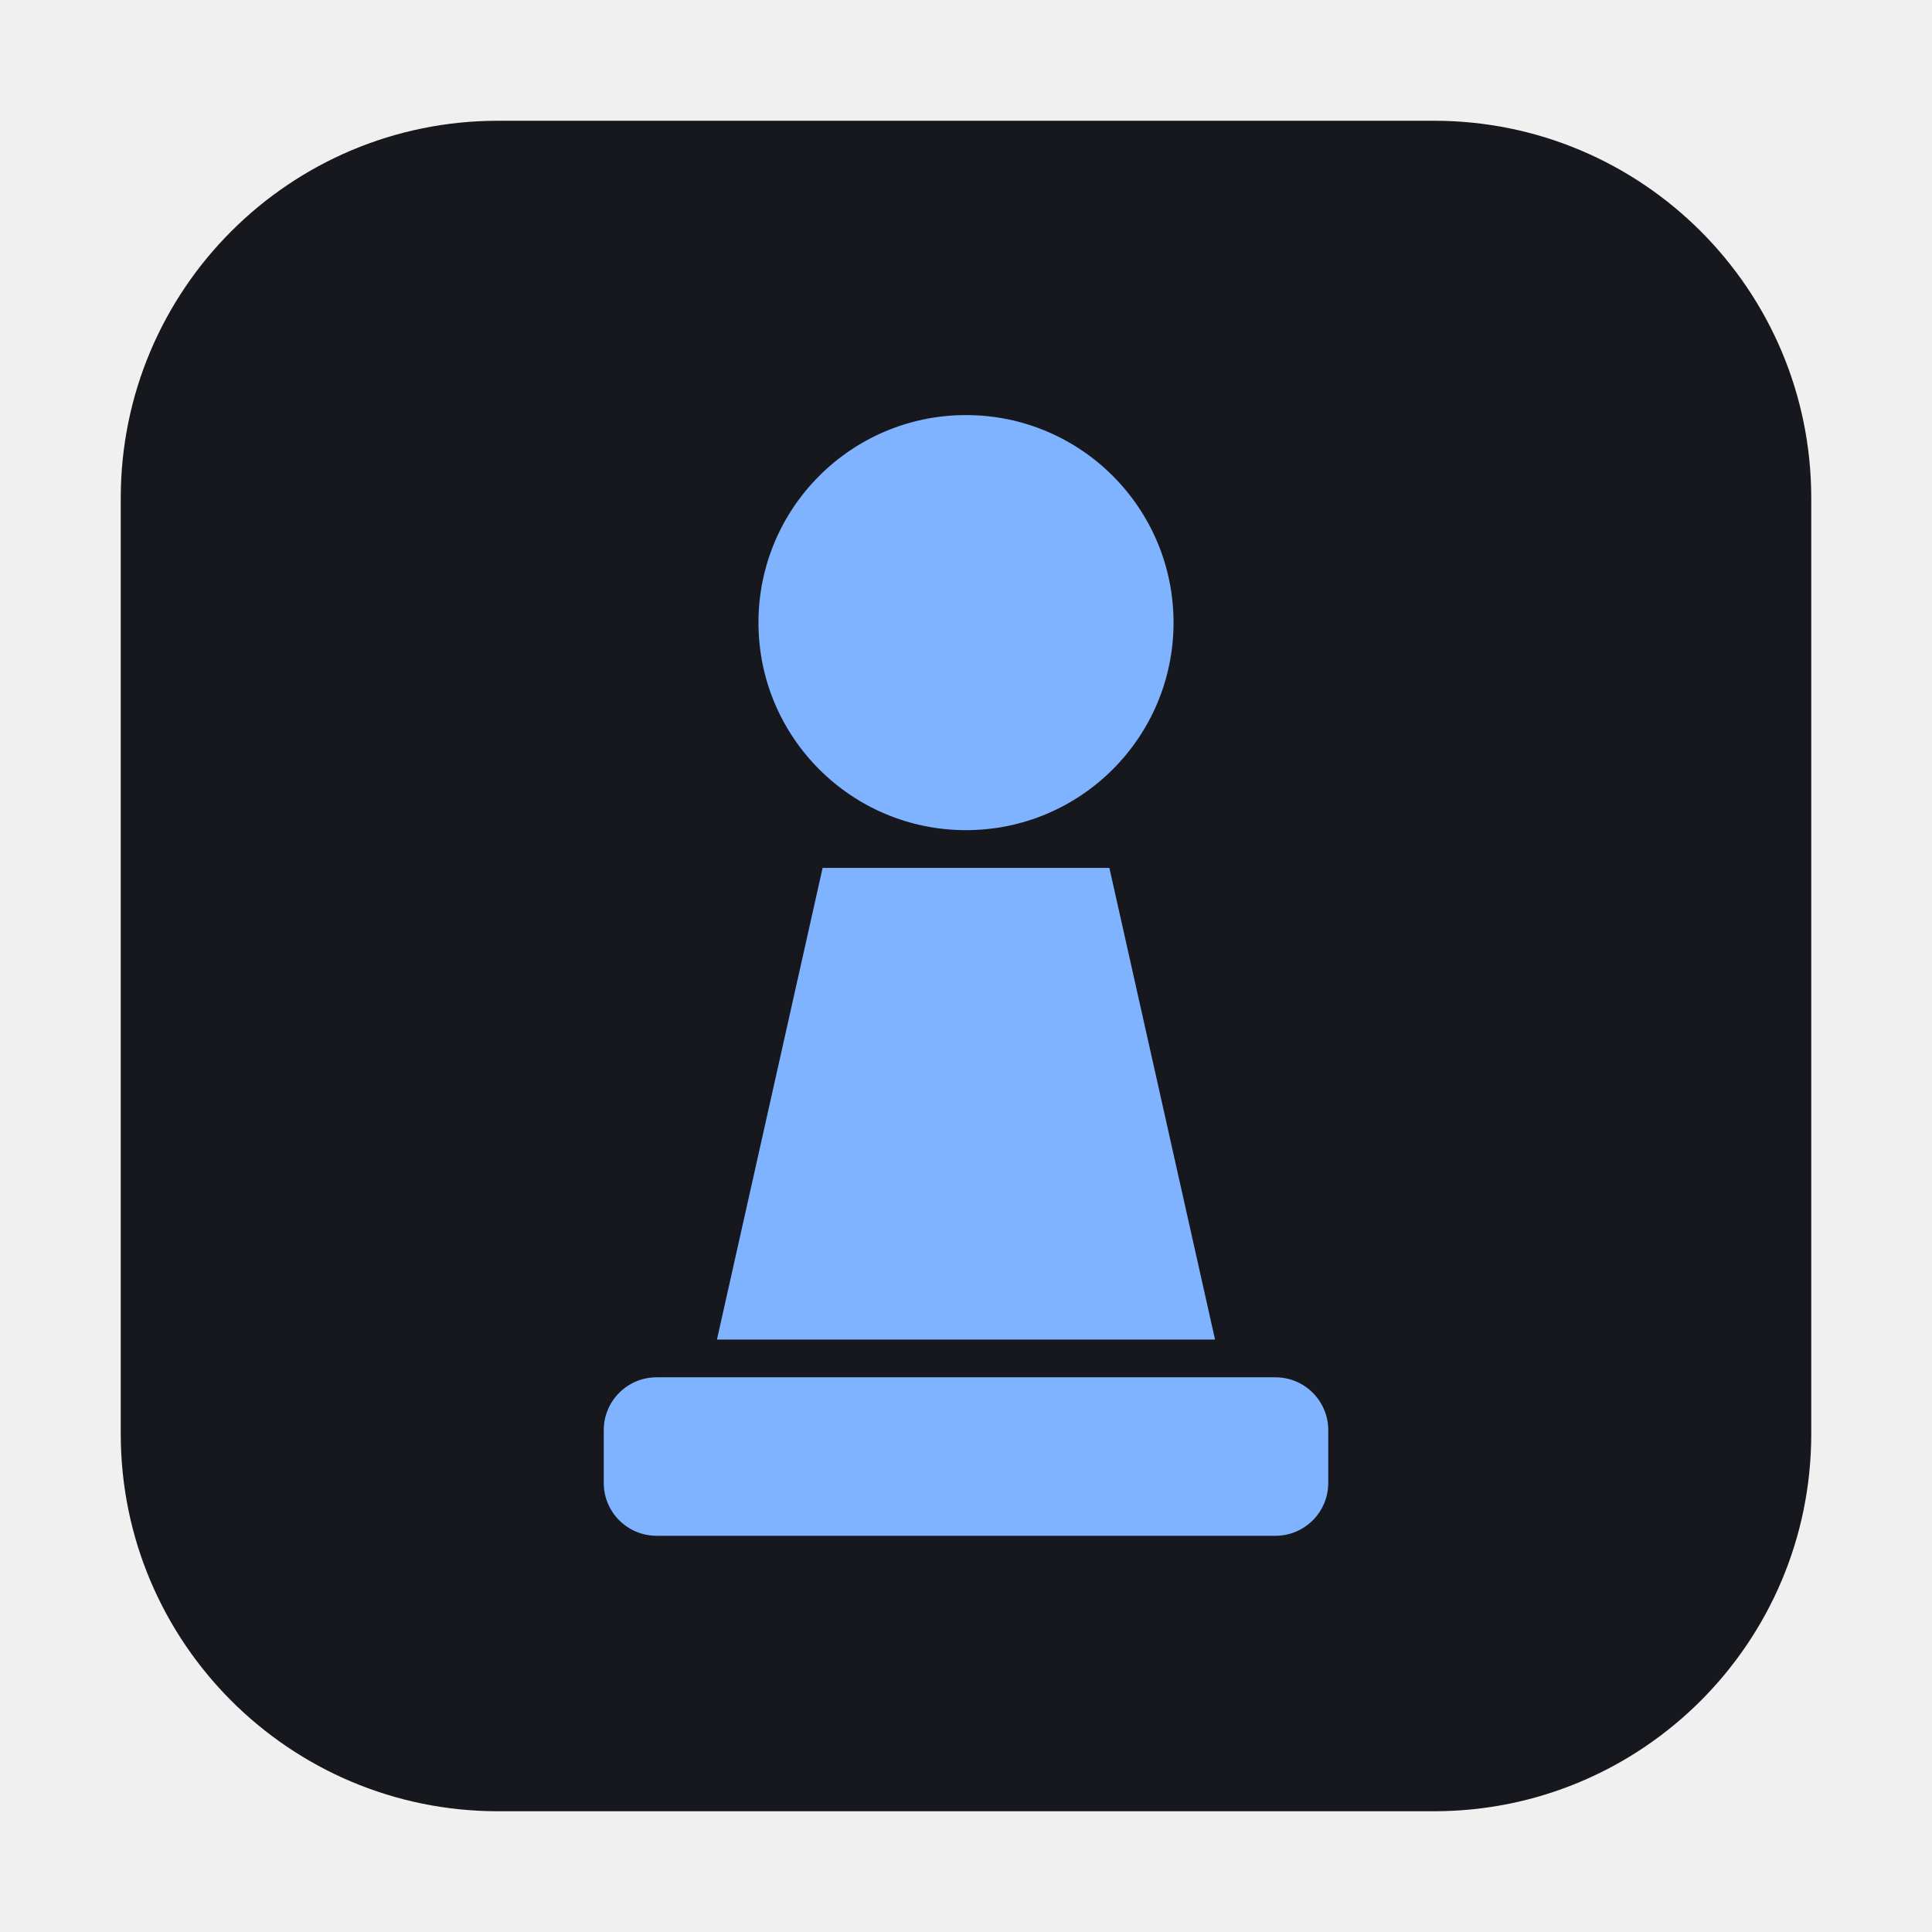
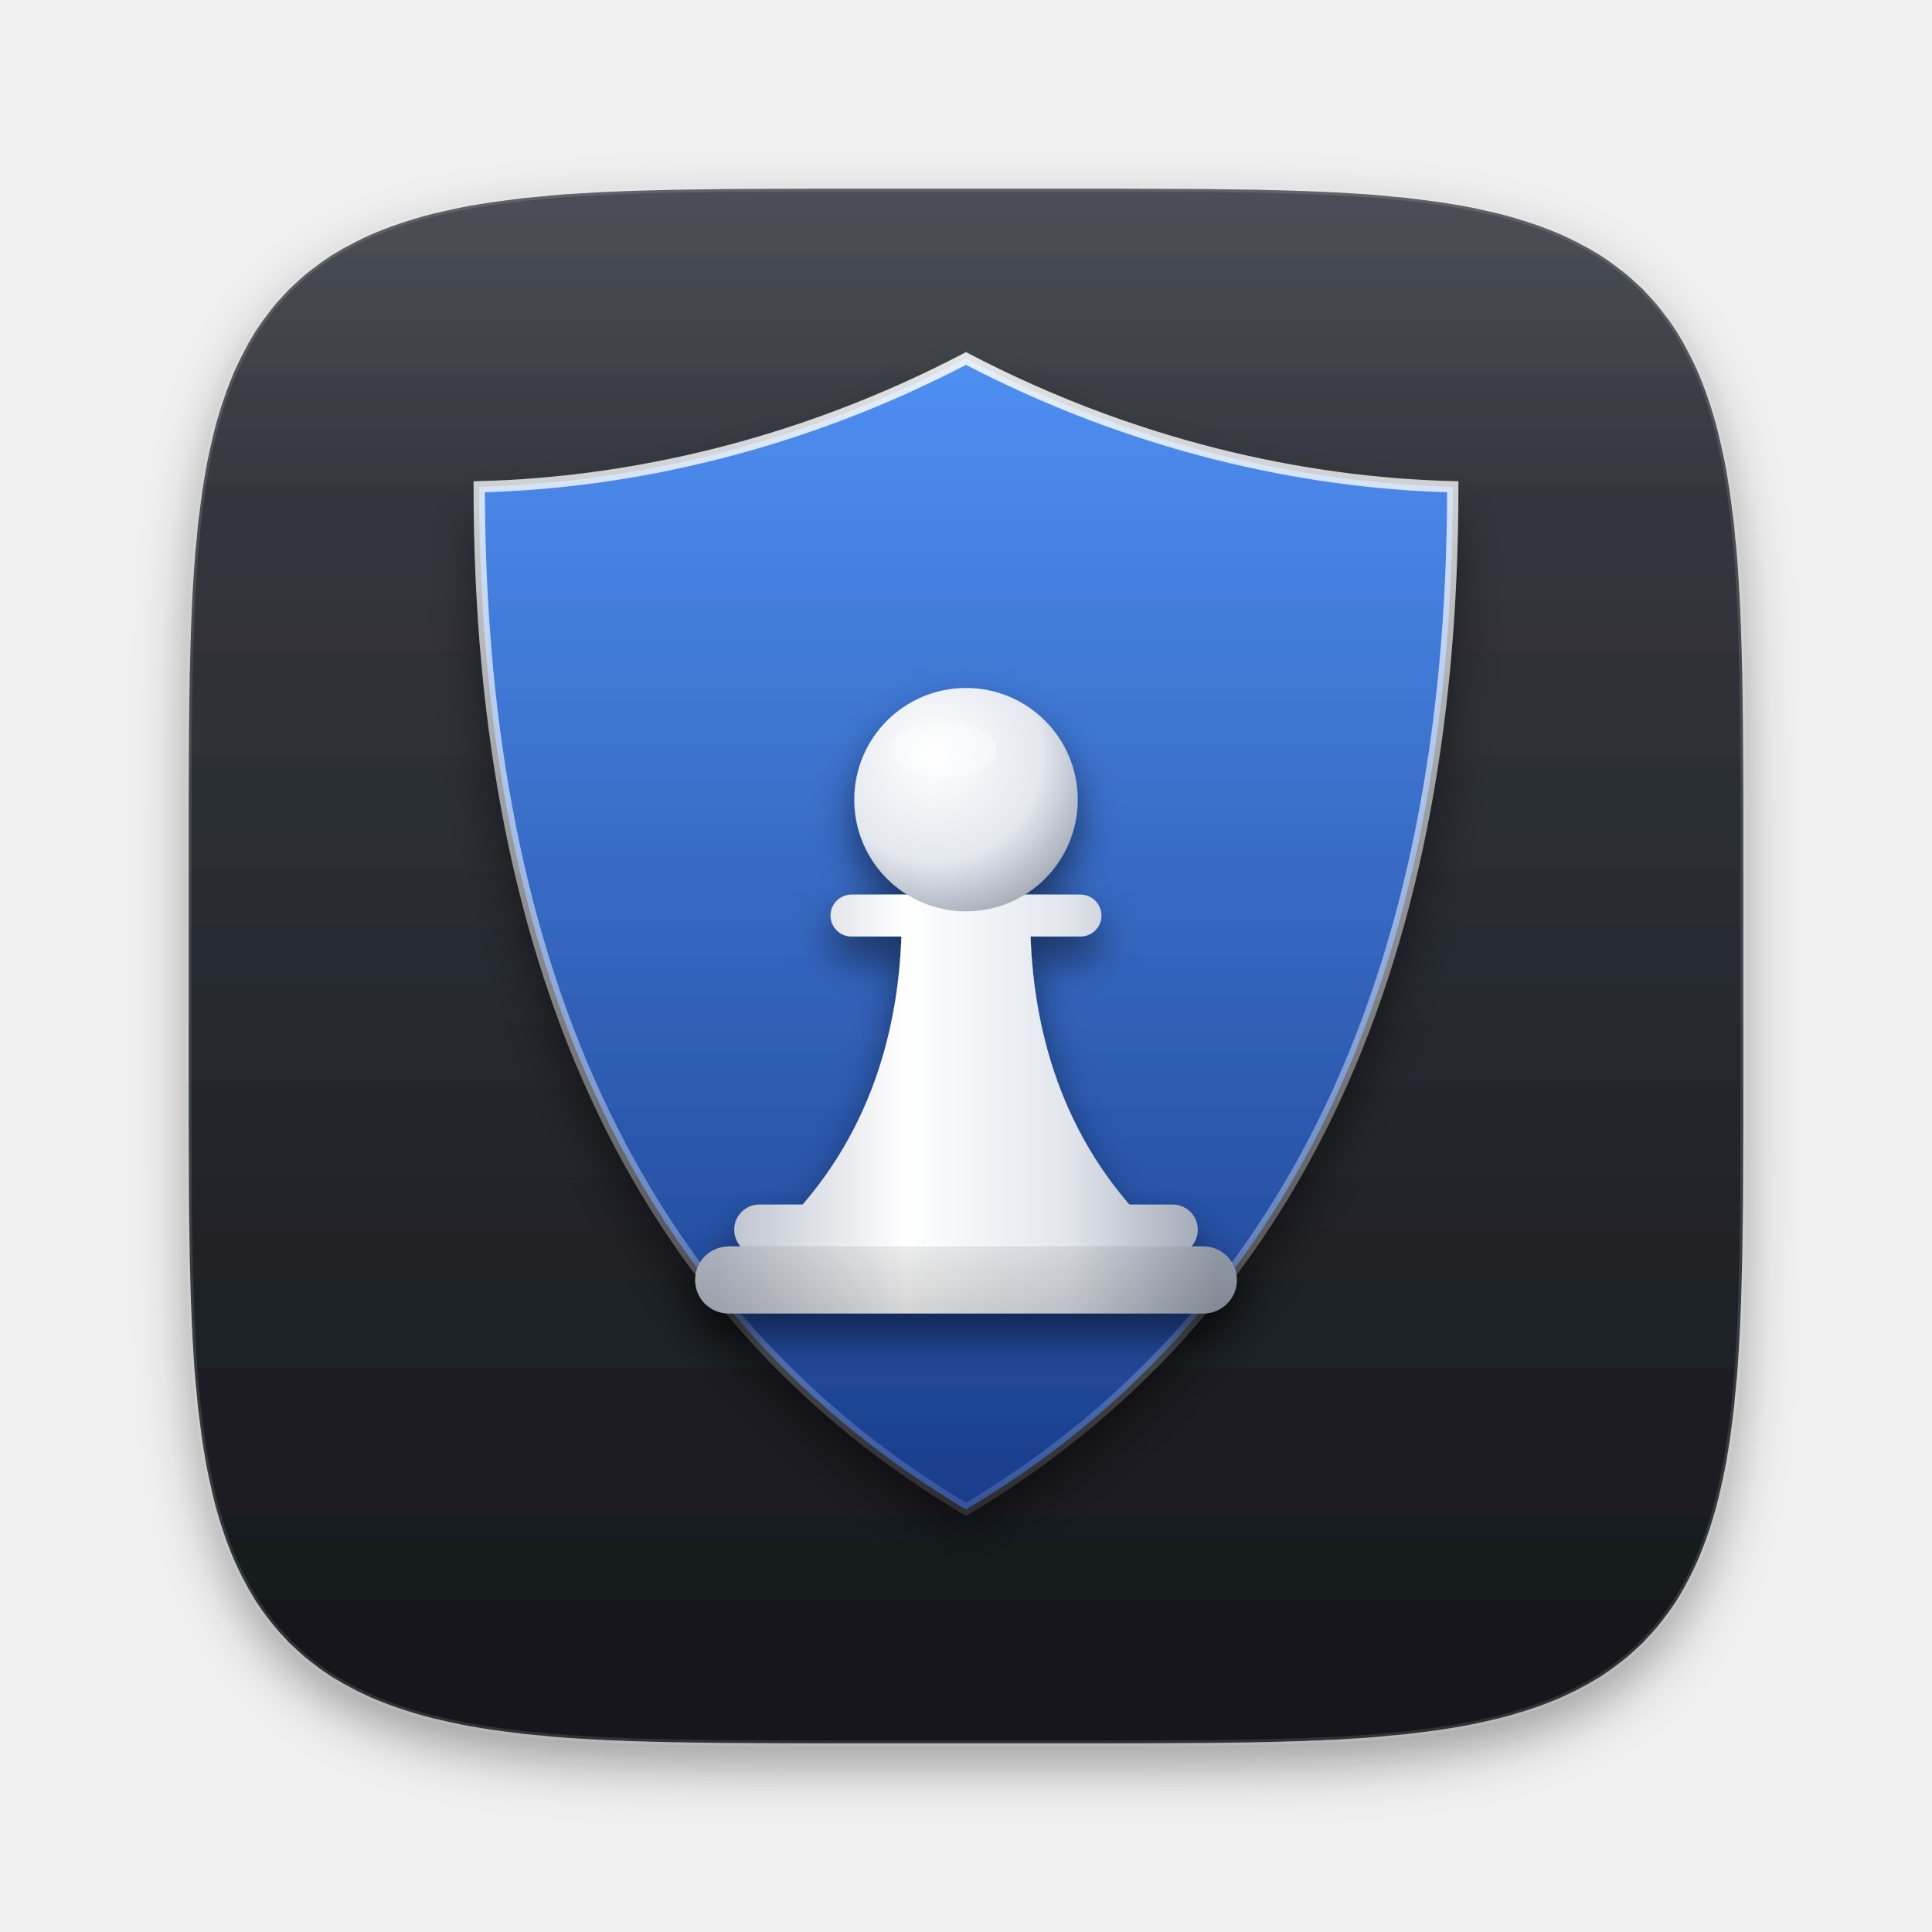
<svg xmlns="http://www.w3.org/2000/svg" viewBox="0 0 1024 1024" width="1024" height="1024">
-   <rect x="64" y="64" width="896" height="896" rx="200" fill="#16181d" />
-   <g fill="#7fb2ff">
-     <circle cx="512" cy="330" r="110" />
-     <path d="M436 460 h152 l56 250 h-264 z" />
-     <rect x="320" y="730" width="384" height="84" rx="28" />
+   <defs>
+     <clipPath id="clip">
+       <path d="M924.0,512.0 L924.0,593.6 L923.9,619.7 L923.8,638.6 L923.6,654.0 L923.4,667.2 L923.1,679.0 L922.8,689.5 L922.4,699.2 L922.0,708.2 L921.5,716.5 L921.0,724.4 L920.4,731.8 L919.7,738.8 L919.1,745.5 L918.3,751.9 L917.5,758.1 L916.7,763.9 L915.8,769.6 L914.9,775.0 L913.9,780.2 L912.8,785.3 L911.7,790.2 L910.6,794.9 L909.4,799.5 L908.1,803.9 L906.8,808.2 L905.4,812.4 L904.0,816.5 L902.5,820.4 L901.0,824.2 L899.4,828.0 L897.7,831.6 L896.0,835.1 L894.2,838.5 L892.4,841.9 L890.5,845.1 L888.6,848.3 L886.6,851.3 L884.5,854.3 L882.3,857.2 L880.1,860.1 L877.9,862.8 L875.5,865.5 L873.1,868.1 L870.7,870.7 L868.1,873.1 L865.5,875.5 L862.8,877.9 L860.1,880.1 L857.2,882.3 L854.3,884.5 L851.3,886.6 L848.3,888.6 L845.1,890.5 L841.9,892.4 L838.5,894.2 L835.1,896.0 L831.6,897.7 L828.0,899.4 L824.2,901.0 L820.4,902.5 L816.5,904.0 L812.4,905.4 L808.2,906.8 L803.9,908.1 L799.5,909.4 L794.9,910.6 L790.2,911.7 L785.3,912.8 L780.2,913.9 L775.0,914.9 L769.6,915.8 L763.9,916.7 L758.1,917.5 L751.9,918.3 L745.5,919.1 L738.8,919.7 L731.8,920.4 L724.4,921.0 L716.5,921.5 L708.2,922.0 L699.2,922.4 L689.5,922.8 L679.0,923.1 L667.2,923.4 L654.0,923.6 L638.6,923.8 L619.7,923.9 L593.6,924.0 L512.0,924.0 L430.4,924.0 L404.3,923.9 L385.4,923.8 L370.0,923.6 L356.8,923.4 L345.0,923.1 L334.5,922.8 L324.8,922.4 L315.8,922.0 L307.5,921.5 L299.6,921.0 L292.2,920.4 L285.2,919.7 L278.5,919.1 L272.1,918.3 L265.9,917.5 L260.1,916.7 L254.4,915.8 L249.0,914.9 L243.8,913.9 L238.7,912.8 L233.8,911.7 L229.1,910.6 L224.5,909.4 L220.1,908.1 L215.8,906.8 L211.6,905.4 L207.5,904.0 L203.6,902.5 L199.8,901.0 L196.0,899.4 L192.4,897.7 L188.9,896.0 L185.5,894.2 L182.1,892.4 L178.9,890.5 L175.7,888.6 L172.7,886.6 L169.7,884.5 L166.8,882.3 L163.9,880.1 L161.2,877.9 L158.5,875.5 L155.9,873.1 L153.3,870.7 L150.9,868.1 L148.5,865.5 L146.1,862.8 L143.9,860.1 L141.7,857.2 L139.5,854.3 L137.4,851.3 L135.4,848.3 L133.5,845.1 L131.6,841.9 L129.8,838.5 L128.0,835.1 L126.3,831.6 L124.6,828.0 L123.0,824.2 L121.5,820.4 L120.0,816.5 L118.6,812.4 L117.2,808.2 L115.9,803.9 L114.6,799.5 L113.4,794.9 L112.3,790.2 L111.2,785.3 L110.1,780.2 L109.1,775.0 L108.2,769.6 L107.3,763.9 L106.5,758.1 L105.7,751.9 L104.9,745.5 L104.3,738.8 L103.6,731.8 L103.0,724.4 L102.5,716.5 L102.0,708.2 L101.6,699.2 L101.2,689.5 L100.9,679.0 L100.6,667.2 L100.4,654.0 L100.2,638.6 L100.1,619.7 L100.0,593.6 L100.0,512.0 L100.0,430.4 L100.1,404.3 L100.2,385.4 L100.4,370.0 L100.6,356.8 L100.9,345.0 L101.2,334.5 L101.6,324.8 L102.0,315.8 L102.5,307.5 L103.0,299.6 L103.6,292.2 L104.3,285.2 L104.9,278.5 L105.7,272.1 L106.5,265.9 L107.3,260.1 L108.2,254.4 L109.1,249.0 L110.1,243.8 L111.2,238.7 L112.3,233.8 L113.4,229.1 L114.6,224.5 L115.9,220.1 L117.2,215.8 L118.6,211.6 L120.0,207.5 L121.5,203.6 L123.0,199.8 L124.6,196.0 L126.3,192.4 L128.0,188.9 L129.8,185.5 L131.6,182.1 L133.5,178.9 L135.4,175.7 L137.4,172.7 L139.5,169.7 L141.7,166.8 L143.9,163.9 L146.1,161.2 L148.5,158.5 L150.9,155.9 L153.3,153.3 L155.9,150.9 L158.5,148.5 L161.2,146.1 L163.9,143.9 L166.8,141.7 L169.7,139.5 L172.7,137.4 L175.7,135.4 L178.9,133.5 L182.1,131.6 L185.5,129.8 L188.9,128.0 L192.4,126.3 L196.0,124.6 L199.8,123.0 L203.6,121.5 L207.5,120.0 L211.6,118.6 L215.8,117.2 L220.1,115.9 L224.5,114.6 L229.1,113.4 L233.8,112.3 L238.7,111.2 L243.8,110.1 L249.0,109.1 L254.4,108.2 L260.1,107.3 L265.9,106.5 L272.1,105.7 L278.5,104.9 L285.2,104.3 L292.2,103.6 L299.6,103.0 L307.5,102.5 L315.8,102.0 L324.8,101.6 L334.5,101.2 L345.0,100.9 L356.8,100.6 L370.0,100.4 L385.4,100.2 L404.3,100.1 L430.4,100.0 L512.0,100.0 L593.6,100.0 L619.7,100.1 L638.6,100.2 L654.0,100.4 L667.2,100.6 L679.0,100.9 L689.5,101.2 L699.2,101.6 L708.2,102.0 L716.5,102.5 L724.4,103.0 L731.8,103.6 L738.8,104.3 L745.5,104.9 L751.9,105.7 L758.1,106.5 L763.9,107.3 L769.6,108.2 L775.0,109.1 L780.2,110.1 L785.3,111.2 L790.2,112.3 L794.9,113.4 L799.5,114.6 L803.9,115.9 L808.2,117.2 L812.4,118.6 L816.5,120.0 L820.4,121.5 L824.2,123.0 L828.0,124.6 L831.6,126.3 L835.1,128.0 L838.5,129.8 L841.9,131.6 L845.1,133.5 L848.3,135.4 L851.3,137.4 L854.3,139.5 L857.2,141.7 L860.1,143.9 L862.8,146.1 L865.5,148.5 L868.1,150.9 L870.7,153.3 L873.1,155.9 L875.5,158.5 L877.9,161.2 L880.1,163.9 L882.3,166.8 L884.5,169.7 L886.6,172.7 L888.6,175.7 L890.5,178.9 L892.4,182.1 L894.2,185.5 L896.0,188.9 L897.7,192.4 L899.4,196.0 L901.0,199.8 L902.5,203.6 L904.0,207.5 L905.4,211.6 L906.8,215.8 L908.1,220.1 L909.4,224.5 L910.6,229.1 L911.7,233.8 L912.8,238.7 L913.9,243.8 L914.9,249.0 L915.8,254.4 L916.7,260.1 L917.5,265.9 L918.3,272.1 L919.1,278.5 L919.7,285.2 L920.4,292.2 L921.0,299.6 L921.5,307.5 L922.0,315.8 L922.4,324.8 L922.8,334.5 L923.1,345.0 L923.4,356.8 L923.6,370.0 L923.8,385.4 L923.9,404.3 L924.0,430.4 Z" />
+     </clipPath>
+     <filter id="drop" x="-20%" y="-20%" width="140%" height="140%">
+       <feDropShadow dx="0" dy="12" stdDeviation="14" flood-color="#000" flood-opacity="0.35" />
+     </filter>
+     <linearGradient id="bg" x1="0" y1="0" x2="0" y2="1">
+       <stop offset="0" stop-color="#3b3e46" />
+       <stop offset="1" stop-color="#14161a" />
+     </linearGradient>
+     <linearGradient id="sheen" x1="0" y1="0" x2="0" y2="1">
+       <stop offset="0" stop-color="#fff" stop-opacity="0.14" />
+       <stop offset="0.5" stop-color="#fff" stop-opacity="0" />
+     </linearGradient>
+     <linearGradient id="shieldG" x1="0" y1="0" x2="0" y2="1">
+       <stop offset="0" stop-color="#4f8ff2" />
+       <stop offset="1" stop-color="#1a3d8c" />
+     </linearGradient>
+     <linearGradient id="rimG" gradientUnits="userSpaceOnUse" x1="0" y1="190" x2="0" y2="800">
+       <stop offset="0" stop-color="#fff" stop-opacity="0.85" />
+       <stop offset="1" stop-color="#fff" stop-opacity="0.12" />
+     </linearGradient>
+     <linearGradient id="silver" gradientUnits="userSpaceOnUse" x1="-180" y1="0" x2="180" y2="0">
+       <stop offset="0" stop-color="#b9bfcb" />
+       <stop offset="0.38" stop-color="#ffffff" />
+       <stop offset="0.7" stop-color="#e2e6ed" />
+       <stop offset="1" stop-color="#9ca4b2" />
+     </linearGradient>
+     <linearGradient id="baseShade" gradientUnits="userSpaceOnUse" x1="0" y1="100" x2="0" y2="190">
+       <stop offset="0" stop-color="#000" stop-opacity="0" />
+       <stop offset="1" stop-color="#000" stop-opacity="0.18" />
+     </linearGradient>
+     <radialGradient id="head" cx="0.36" cy="0.3" r="0.8">
+       <stop offset="0" stop-color="#ffffff" />
+       <stop offset="0.6" stop-color="#e3e7ee" />
+       <stop offset="1" stop-color="#9aa2b0" />
+     </radialGradient>
+     <filter id="lift" x="-30%" y="-20%" width="160%" height="150%">
+       <feDropShadow dx="0" dy="16" stdDeviation="14" flood-color="#000" flood-opacity="0.5" />
+     </filter>
+   </defs>
+   <g filter="url(#drop)">
+     <path d="M924.0,512.0 L924.0,593.6 L923.9,619.7 L923.8,638.6 L923.6,654.0 L923.4,667.2 L923.1,679.0 L922.8,689.5 L922.4,699.2 L922.0,708.2 L921.5,716.5 L921.0,724.4 L920.4,731.8 L919.7,738.8 L919.1,745.5 L918.3,751.9 L917.5,758.1 L916.7,763.9 L915.8,769.6 L914.9,775.0 L913.9,780.2 L912.8,785.3 L911.7,790.2 L910.6,794.9 L909.4,799.5 L908.1,803.9 L906.8,808.2 L905.4,812.4 L904.0,816.5 L902.5,820.4 L901.0,824.2 L899.4,828.0 L897.7,831.6 L896.0,835.1 L894.2,838.5 L892.4,841.9 L890.5,845.1 L888.6,848.3 L886.6,851.3 L884.5,854.3 L882.3,857.2 L880.1,860.1 L877.9,862.8 L875.5,865.5 L873.1,868.1 L870.7,870.7 L868.1,873.1 L865.5,875.5 L862.8,877.9 L860.1,880.1 L857.2,882.3 L854.3,884.5 L851.3,886.6 L848.3,888.6 L845.1,890.5 L841.9,892.4 L838.5,894.2 L835.1,896.0 L831.6,897.7 L828.0,899.4 L824.2,901.0 L820.4,902.5 L816.5,904.0 L812.4,905.4 L808.2,906.8 L803.9,908.1 L799.5,909.4 L794.9,910.6 L790.2,911.7 L785.3,912.8 L780.2,913.9 L775.0,914.9 L769.6,915.8 L763.9,916.7 L758.1,917.5 L751.9,918.3 L745.5,919.1 L738.8,919.7 L731.8,920.4 L724.4,921.0 L716.5,921.5 L708.2,922.0 L699.2,922.4 L689.5,922.8 L679.0,923.1 L667.2,923.4 L654.0,923.6 L638.6,923.8 L619.7,923.9 L593.6,924.0 L512.0,924.0 L430.4,924.0 L404.3,923.9 L385.4,923.8 L370.0,923.6 L356.8,923.4 L345.0,923.1 L334.5,922.8 L324.8,922.4 L315.8,922.0 L307.5,921.5 L299.6,921.0 L292.2,920.4 L285.2,919.7 L278.5,919.1 L272.1,918.3 L265.9,917.5 L260.1,916.7 L254.4,915.8 L249.0,914.9 L243.8,913.9 L238.7,912.8 L233.8,911.7 L229.1,910.6 L224.5,909.4 L220.1,908.1 L215.8,906.8 L211.6,905.4 L207.5,904.0 L203.6,902.5 L199.8,901.0 L196.0,899.4 L192.4,897.7 L188.9,896.0 L185.5,894.2 L182.1,892.4 L178.9,890.5 L175.7,888.6 L172.7,886.6 L169.7,884.5 L166.8,882.3 L163.9,880.1 L161.2,877.9 L158.5,875.5 L155.9,873.1 L153.3,870.7 L150.9,868.1 L148.5,865.5 L146.1,862.8 L143.9,860.1 L141.7,857.2 L139.5,854.3 L137.4,851.3 L135.4,848.3 L133.5,845.1 L131.6,841.9 L129.8,838.5 L128.0,835.1 L126.3,831.6 L124.6,828.0 L123.0,824.2 L121.5,820.4 L120.0,816.5 L118.6,812.4 L117.2,808.2 L115.9,803.9 L114.6,799.5 L113.4,794.9 L112.3,790.2 L111.2,785.3 L110.1,780.2 L109.1,775.0 L108.2,769.6 L107.3,763.9 L106.5,758.1 L105.7,751.9 L104.9,745.5 L104.3,738.8 L103.6,731.8 L103.0,724.4 L102.5,716.5 L102.0,708.2 L101.6,699.2 L101.2,689.5 L100.9,679.0 L100.6,667.2 L100.4,654.0 L100.2,638.6 L100.1,619.7 L100.0,593.6 L100.0,512.0 L100.0,430.4 L100.1,404.3 L100.2,385.4 L100.4,370.0 L100.6,356.8 L100.9,345.0 L101.2,334.5 L101.6,324.8 L102.0,315.8 L102.5,307.5 L103.0,299.6 L103.6,292.2 L104.3,285.2 L104.9,278.5 L105.7,272.1 L106.5,265.9 L107.3,260.1 L108.2,254.4 L109.1,249.0 L110.1,243.8 L111.2,238.7 L112.3,233.8 L113.4,229.1 L114.6,224.5 L115.9,220.1 L117.2,215.8 L118.6,211.6 L120.0,207.5 L121.5,203.6 L123.0,199.8 L124.6,196.0 L126.3,192.4 L128.0,188.9 L129.8,185.5 L131.6,182.1 L133.5,178.9 L135.4,175.7 L137.4,172.7 L139.5,169.7 L141.7,166.8 L143.9,163.9 L146.1,161.2 L148.5,158.5 L150.9,155.9 L153.3,153.3 L155.9,150.9 L158.5,148.5 L161.2,146.1 L163.9,143.9 L166.8,141.7 L169.7,139.5 L172.7,137.4 L175.7,135.4 L178.9,133.5 L182.1,131.6 L185.5,129.8 L188.9,128.0 L192.4,126.3 L196.0,124.6 L199.8,123.0 L203.6,121.5 L207.5,120.0 L211.6,118.6 L215.8,117.2 L220.1,115.9 L224.5,114.6 L229.1,113.4 L233.8,112.3 L238.7,111.2 L243.8,110.1 L249.0,109.1 L254.4,108.2 L260.1,107.3 L265.9,106.5 L272.1,105.7 L278.5,104.9 L285.2,104.3 L292.2,103.6 L299.6,103.0 L307.5,102.5 L315.8,102.0 L324.8,101.6 L334.5,101.2 L345.0,100.9 L356.8,100.6 L370.0,100.4 L385.4,100.2 L404.3,100.1 L430.4,100.0 L512.0,100.0 L593.6,100.0 L619.7,100.1 L638.6,100.2 L654.0,100.4 L667.2,100.6 L679.0,100.9 L689.5,101.2 L699.2,101.6 L708.2,102.0 L716.5,102.5 L724.4,103.0 L731.8,103.6 L738.8,104.3 L745.5,104.9 L751.9,105.7 L758.1,106.5 L763.9,107.3 L769.6,108.2 L775.0,109.1 L780.2,110.1 L785.3,111.2 L790.2,112.3 L794.9,113.4 L799.5,114.6 L803.9,115.9 L808.2,117.2 L812.4,118.6 L816.5,120.0 L820.4,121.5 L824.2,123.0 L828.0,124.6 L831.6,126.3 L835.1,128.0 L838.5,129.8 L841.9,131.6 L845.1,133.5 L848.3,135.4 L851.3,137.4 L854.3,139.5 L857.2,141.7 L860.1,143.9 L862.8,146.1 L865.5,148.5 L868.1,150.9 L870.7,153.3 L873.1,155.9 L875.5,158.5 L877.9,161.2 L880.1,163.9 L882.3,166.8 L884.5,169.7 L886.6,172.7 L888.6,175.7 L890.5,178.9 L892.4,182.1 L894.2,185.5 L896.0,188.9 L897.7,192.4 L899.4,196.0 L901.0,199.8 L902.5,203.6 L904.0,207.5 L905.4,211.6 L906.8,215.8 L908.1,220.1 L909.4,224.5 L910.6,229.1 L911.7,233.8 L912.8,238.7 L913.9,243.8 L914.9,249.0 L915.8,254.4 L916.7,260.1 L917.5,265.9 L918.3,272.1 L919.1,278.5 L919.7,285.2 L920.4,292.2 L921.0,299.6 L921.5,307.5 L922.0,315.8 L922.4,324.8 L922.8,334.5 L923.1,345.0 L923.4,356.8 L923.6,370.0 L923.8,385.4 L923.9,404.3 L924.0,430.4 Z" fill="url(#bg)" />
  </g>
+   <g clip-path="url(#clip)">
+     <rect width="1024" height="520" fill="url(#sheen)" />
+     <g filter="url(#lift)">
+       <path d="M512,190 C600,236 690,256 770,258 C770,520 680,700 512,800 C344,700 254,520 254,258 C334,256 424,236 512,190 Z" fill="url(#shieldG)" />
+     </g>
+     <path d="M512,190 C600,236 690,256 770,258 C770,520 680,700 512,800 C344,700 254,520 254,258 C334,256 424,236 512,190 Z" fill="none" stroke="url(#rimG)" stroke-width="6" />
+     <g transform="translate(512,560) scale(0.74)" filter="url(#lift)">
+       <path d="M-46,-100 C-46,-30 -64,52 -128,118 L128,118 C64,52 46,-30 46,-100 Z" fill="url(#silver)" />
+       <path d="M-82,-116 h164 a15,15 0 0 1 0,30 h-164 a15,15 0 0 1 0,-30 Z" fill="url(#silver)" />
+       <path d="M-148,106 h296 a18,18 0 0 1 0,36 h-296 a18,18 0 0 1 0,-36 Z" fill="url(#silver)" />
+       <path d="M-170,136 h340 a24,24 0 0 1 0,48 h-340 a24,24 0 0 1 0,-48 Z" fill="url(#silver)" />
+       <path d="M-170,136 h340 a24,24 0 0 1 0,48 h-340 a24,24 0 0 1 0,-48 Z" fill="url(#baseShade)" />
+       <circle cx="0" cy="-184" r="80" fill="url(#head)" />
+       <ellipse cx="-16" cy="-220" rx="38" ry="20" fill="#fff" opacity="0.35" />
+     </g>
+   </g>
+   <path d="M924.0,512.0 L924.0,593.6 L923.9,619.7 L923.8,638.6 L923.6,654.0 L923.4,667.2 L923.1,679.0 L922.8,689.5 L922.4,699.2 L922.0,708.2 L921.5,716.5 L921.0,724.4 L920.4,731.8 L919.7,738.8 L919.1,745.5 L918.3,751.9 L917.5,758.1 L916.7,763.9 L915.8,769.6 L914.9,775.0 L913.9,780.2 L912.8,785.3 L911.7,790.2 L910.6,794.9 L909.4,799.5 L908.1,803.9 L906.8,808.2 L905.4,812.4 L904.0,816.5 L902.5,820.4 L901.0,824.2 L899.4,828.0 L897.7,831.6 L896.0,835.1 L894.2,838.5 L892.4,841.9 L890.5,845.1 L888.6,848.3 L886.6,851.3 L884.5,854.3 L882.3,857.2 L880.1,860.1 L877.9,862.8 L875.5,865.5 L873.1,868.1 L870.7,870.7 L868.1,873.1 L865.5,875.5 L862.8,877.9 L860.1,880.1 L857.2,882.3 L854.3,884.5 L851.3,886.6 L848.3,888.6 L845.1,890.5 L841.9,892.4 L838.5,894.2 L835.1,896.0 L831.6,897.7 L828.0,899.4 L824.2,901.0 L820.4,902.5 L816.5,904.0 L812.4,905.4 L808.2,906.8 L803.9,908.1 L799.5,909.4 L794.9,910.6 L790.2,911.7 L785.3,912.8 L780.2,913.9 L775.0,914.9 L769.6,915.8 L763.9,916.7 L758.1,917.5 L751.9,918.3 L745.5,919.1 L738.8,919.7 L731.8,920.4 L724.4,921.0 L716.5,921.5 L708.2,922.0 L699.2,922.4 L689.5,922.8 L679.0,923.1 L667.2,923.4 L654.0,923.6 L638.6,923.8 L619.7,923.9 L593.6,924.0 L512.0,924.0 L430.4,924.0 L404.3,923.9 L385.4,923.8 L370.0,923.6 L356.8,923.4 L345.0,923.1 L334.5,922.8 L324.8,922.4 L315.8,922.0 L307.5,921.5 L299.6,921.0 L292.2,920.4 L285.2,919.7 L278.5,919.1 L272.1,918.3 L265.9,917.5 L260.1,916.7 L254.4,915.8 L249.0,914.9 L243.8,913.9 L238.7,912.8 L233.8,911.7 L229.1,910.6 L224.5,909.4 L220.1,908.1 L215.8,906.8 L211.6,905.4 L207.5,904.0 L203.6,902.5 L199.8,901.0 L196.0,899.4 L192.4,897.7 L188.9,896.0 L185.5,894.2 L182.1,892.4 L178.9,890.5 L175.7,888.6 L172.7,886.6 L169.7,884.5 L166.8,882.3 L163.9,880.1 L161.2,877.9 L158.5,875.5 L155.9,873.1 L153.3,870.7 L150.9,868.1 L148.5,865.5 L146.1,862.8 L143.9,860.1 L141.7,857.2 L139.5,854.3 L137.4,851.3 L135.4,848.3 L133.5,845.1 L131.6,841.9 L129.8,838.5 L128.0,835.1 L126.3,831.6 L124.6,828.0 L123.0,824.2 L121.5,820.4 L120.0,816.5 L118.6,812.4 L117.2,808.2 L115.9,803.9 L114.6,799.5 L113.4,794.9 L112.3,790.2 L111.2,785.3 L110.1,780.2 L109.1,775.0 L108.2,769.6 L107.3,763.9 L106.5,758.1 L105.7,751.9 L104.9,745.5 L104.3,738.8 L103.6,731.8 L103.0,724.4 L102.5,716.5 L102.0,708.2 L101.6,699.2 L101.2,689.5 L100.9,679.0 L100.6,667.2 L100.4,654.0 L100.2,638.6 L100.1,619.7 L100.0,593.6 L100.0,512.0 L100.0,430.4 L100.1,404.3 L100.2,385.4 L100.4,370.0 L100.6,356.8 L100.9,345.0 L101.2,334.5 L101.6,324.8 L102.0,315.8 L102.5,307.5 L103.0,299.6 L103.6,292.2 L104.3,285.2 L104.9,278.5 L105.7,272.1 L106.5,265.9 L107.3,260.1 L108.2,254.4 L109.1,249.0 L110.1,243.8 L111.2,238.7 L112.3,233.8 L113.4,229.1 L114.6,224.5 L115.9,220.1 L117.2,215.8 L118.6,211.6 L120.0,207.5 L121.5,203.6 L123.0,199.8 L124.6,196.0 L126.3,192.4 L128.0,188.9 L129.8,185.5 L131.6,182.1 L133.5,178.9 L135.4,175.7 L137.4,172.7 L139.5,169.7 L141.7,166.8 L143.9,163.9 L146.1,161.2 L148.5,158.5 L150.9,155.9 L153.3,153.3 L155.9,150.9 L158.5,148.5 L161.2,146.1 L163.9,143.9 L166.8,141.7 L169.7,139.5 L172.7,137.4 L175.7,135.4 L178.9,133.5 L182.1,131.6 L185.5,129.8 L188.9,128.0 L192.4,126.3 L196.0,124.6 L199.8,123.0 L203.6,121.5 L207.5,120.0 L211.6,118.6 L215.8,117.2 L220.1,115.9 L224.5,114.6 L229.1,113.4 L233.8,112.3 L238.7,111.2 L243.8,110.1 L249.0,109.1 L254.4,108.2 L260.1,107.3 L265.9,106.5 L272.1,105.7 L278.5,104.9 L285.2,104.3 L292.2,103.6 L299.6,103.0 L307.5,102.5 L315.8,102.0 L324.8,101.6 L334.5,101.2 L345.0,100.9 L356.8,100.6 L370.0,100.4 L385.4,100.2 L404.3,100.1 L430.4,100.0 L512.0,100.0 L593.6,100.0 L619.7,100.1 L638.6,100.2 L654.0,100.4 L667.2,100.6 L679.0,100.9 L689.5,101.2 L699.2,101.6 L708.2,102.0 L716.5,102.5 L724.4,103.0 L731.8,103.6 L738.8,104.3 L745.5,104.9 L751.9,105.7 L758.1,106.5 L763.9,107.3 L769.6,108.2 L775.0,109.1 L780.2,110.1 L785.3,111.2 L790.2,112.3 L794.9,113.4 L799.5,114.6 L803.9,115.9 L808.2,117.2 L812.4,118.6 L816.5,120.0 L820.4,121.5 L824.2,123.0 L828.0,124.6 L831.6,126.3 L835.1,128.0 L838.5,129.8 L841.9,131.6 L845.1,133.5 L848.3,135.4 L851.3,137.4 L854.3,139.5 L857.2,141.7 L860.1,143.9 L862.8,146.1 L865.5,148.5 L868.1,150.9 L870.7,153.3 L873.1,155.9 L875.5,158.5 L877.9,161.2 L880.1,163.9 L882.3,166.8 L884.5,169.7 L886.6,172.7 L888.6,175.7 L890.5,178.9 L892.4,182.1 L894.2,185.5 L896.0,188.9 L897.7,192.4 L899.4,196.0 L901.0,199.8 L902.5,203.6 L904.0,207.5 L905.4,211.6 L906.8,215.8 L908.1,220.1 L909.4,224.5 L910.6,229.1 L911.7,233.8 L912.8,238.7 L913.9,243.8 L914.9,249.0 L915.8,254.4 L916.7,260.1 L917.5,265.9 L918.3,272.1 L919.1,278.5 L919.7,285.2 L920.4,292.2 L921.0,299.6 L921.5,307.5 L922.0,315.8 L922.4,324.8 L922.8,334.5 L923.1,345.0 L923.4,356.8 L923.6,370.0 L923.8,385.4 L923.9,404.3 L924.0,430.4 Z" fill="none" stroke="#fff" stroke-opacity="0.12" stroke-width="3" />
</svg>
